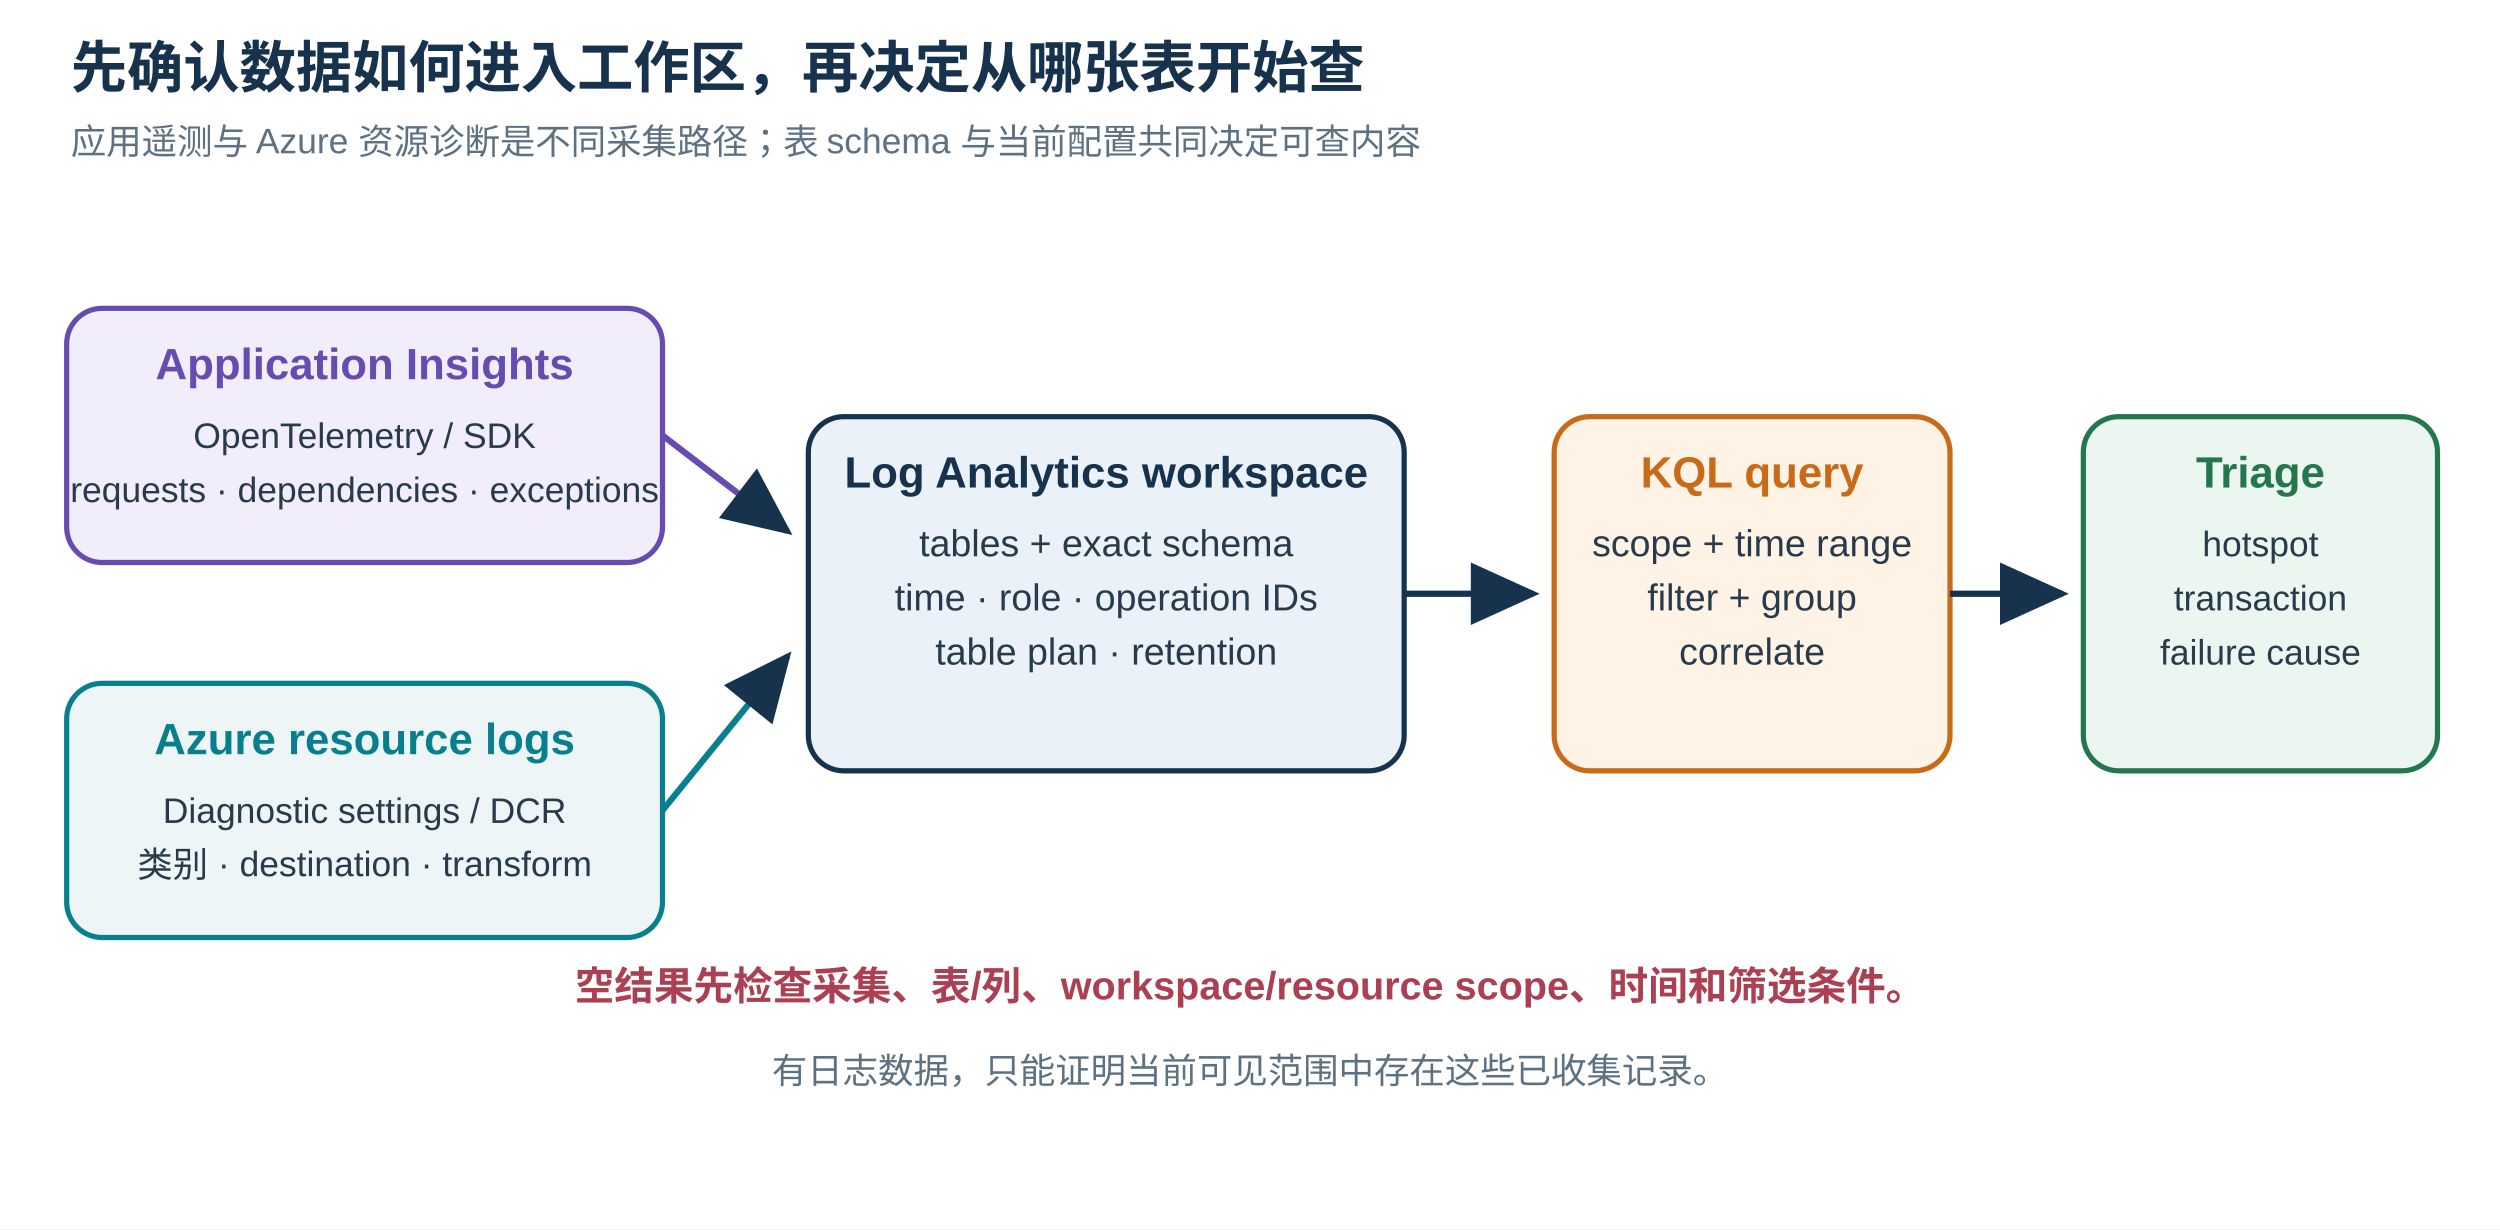
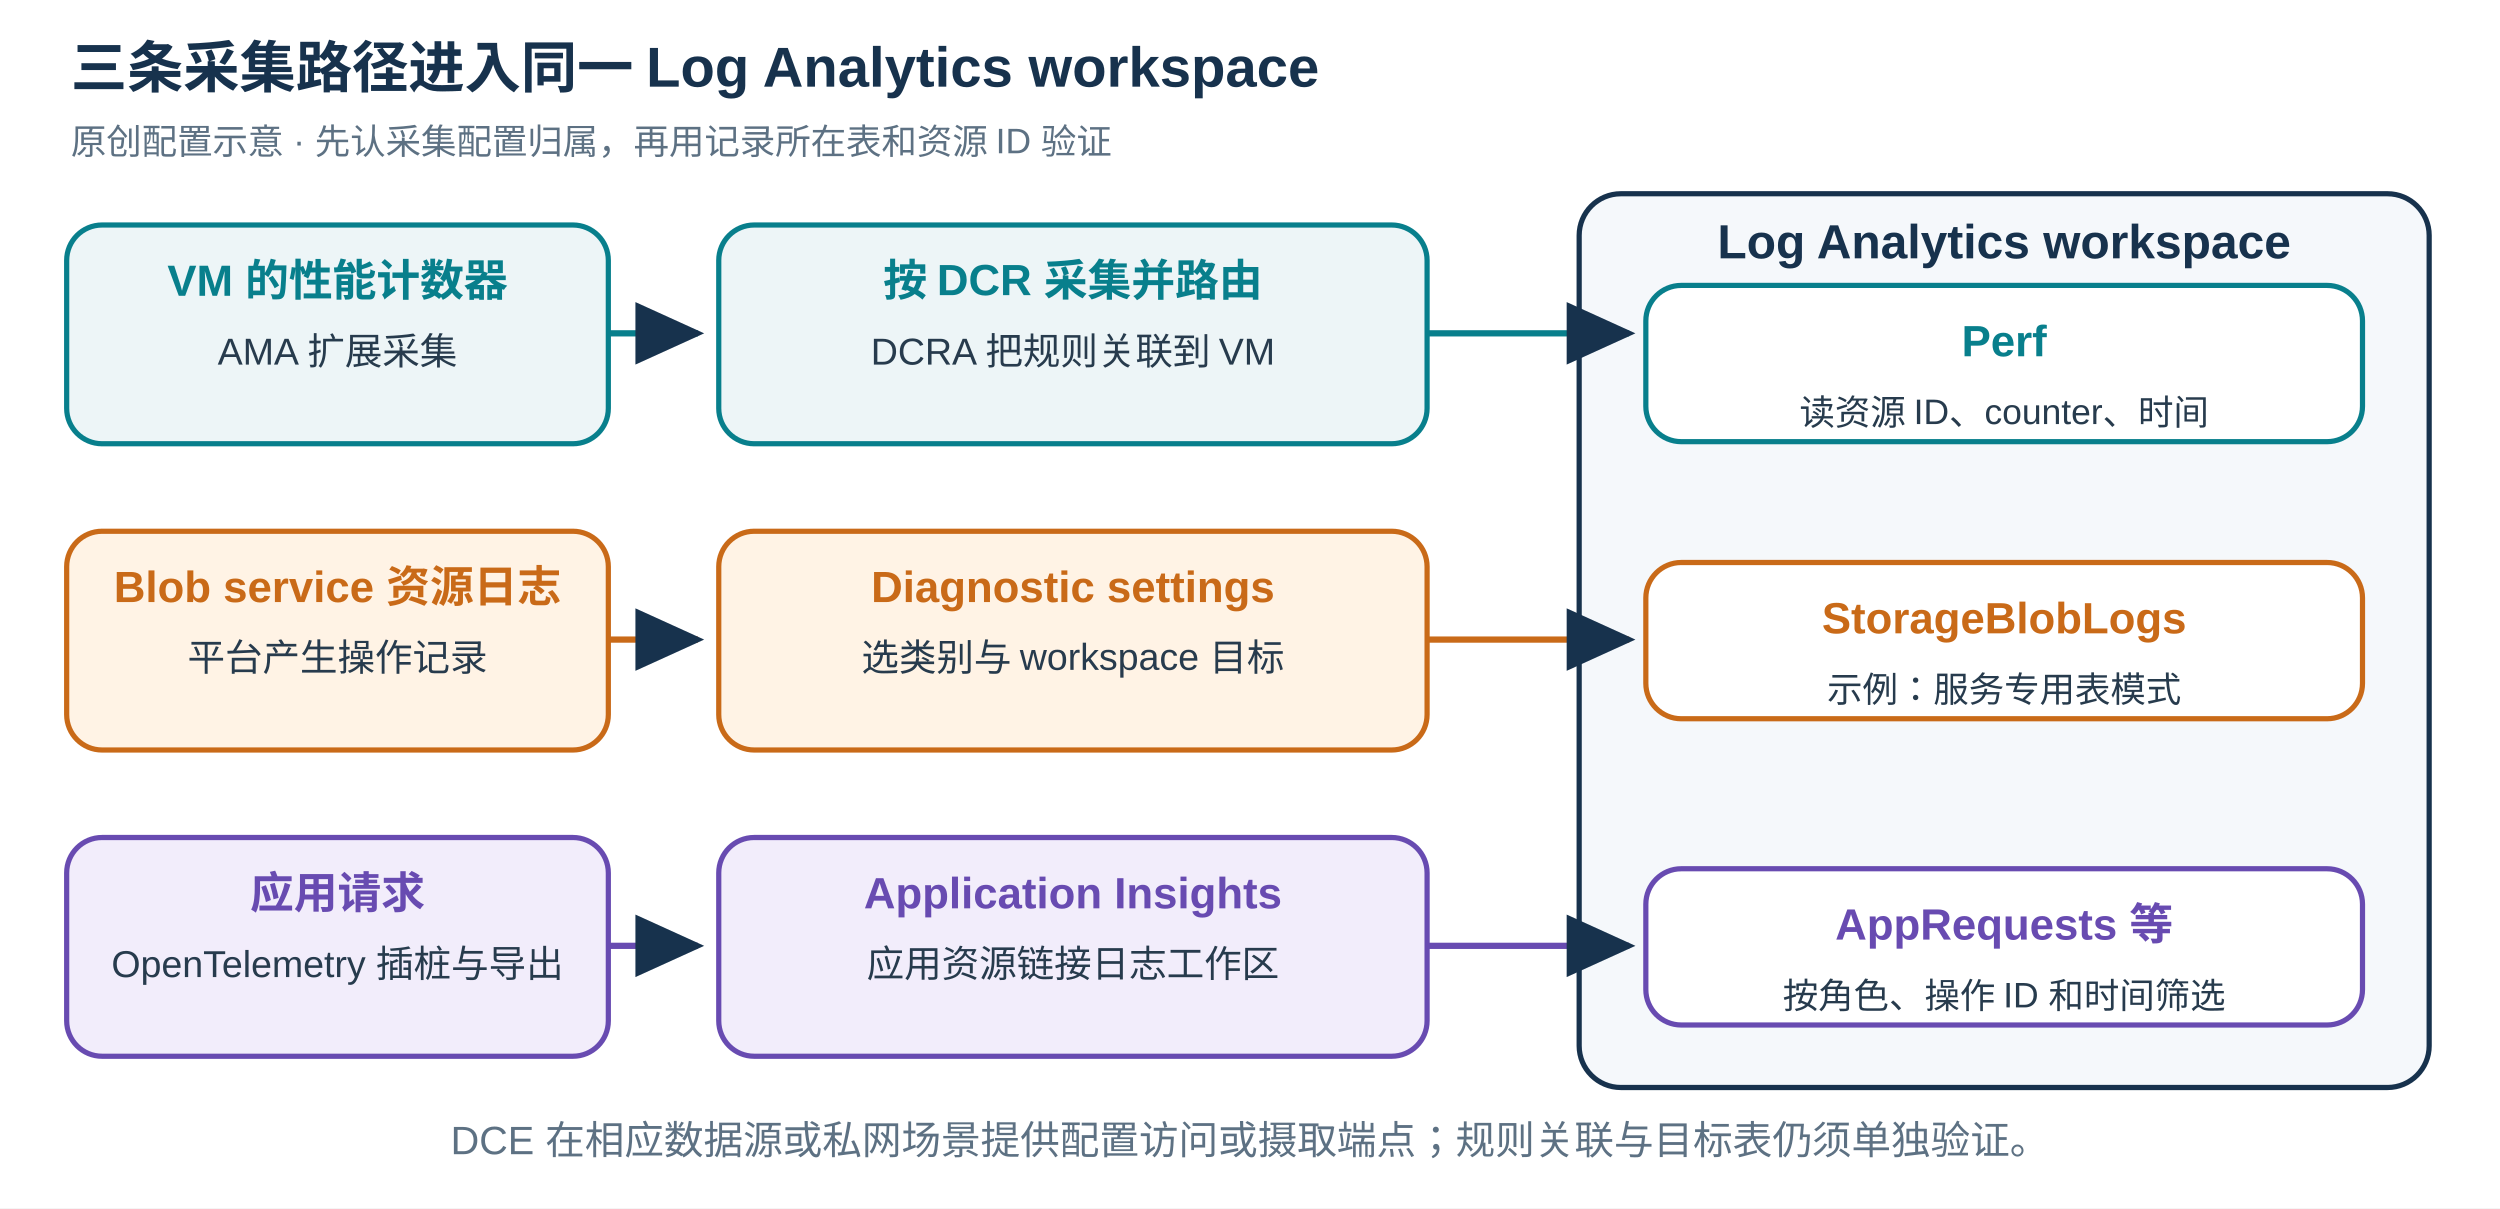
- <svg xmlns="http://www.w3.org/2000/svg" width="1200" height="590" viewBox="0 0 1200 590">
+ <svg xmlns="http://www.w3.org/2000/svg" width="1200" height="580" viewBox="0 0 1200 580">
  <defs>
    <marker id="arrow" markerWidth="12" markerHeight="12" refX="10" refY="5" orient="auto">
      <path d="M0,0 L0,10 L11,5 z" fill="#17324d" />
    </marker>
  </defs>
  <rect width="100%" height="100%" fill="#ffffff" />
-   <text x="34" y="42" font-family="Aptos,Arial,sans-serif" font-size="27" font-weight="700" fill="#17324d" text-anchor="start">先确认数据如何进入工作区，再决定从哪张表开始查</text>
-   <text x="34" y="74" font-family="Aptos,Arial,sans-serif" font-size="17" font-weight="400" fill="#5d7183" text-anchor="start">应用遥测与 Azure 资源诊断是不同采集路径；表 schema 与当前配置共同决定可查内容</text>
-   <rect x="32" y="148" width="286" height="122" rx="17" fill="#f2edfb" stroke="#684bb1" stroke-width="2.5" />
-   <text x="175" y="182" font-family="Aptos,Arial,sans-serif" font-size="21" font-weight="700" fill="#684bb1" text-anchor="middle">Application Insights</text>
-   <text x="175" y="215" font-family="Aptos,Arial,sans-serif" font-size="17" font-weight="400" fill="#273b4d" text-anchor="middle">OpenTelemetry / SDK</text>
-   <text x="175" y="241" font-family="Aptos,Arial,sans-serif" font-size="17" font-weight="400" fill="#273b4d" text-anchor="middle">requests · dependencies · exceptions</text>
-   <rect x="32" y="328" width="286" height="122" rx="17" fill="#edf5f7" stroke="#087f8c" stroke-width="2.5" />
-   <text x="175" y="362" font-family="Aptos,Arial,sans-serif" font-size="21" font-weight="700" fill="#087f8c" text-anchor="middle">Azure resource logs</text>
-   <text x="175" y="395" font-family="Aptos,Arial,sans-serif" font-size="17" font-weight="400" fill="#273b4d" text-anchor="middle">Diagnostic settings / DCR</text>
-   <text x="175" y="421" font-family="Aptos,Arial,sans-serif" font-size="17" font-weight="400" fill="#273b4d" text-anchor="middle">类别 · destination · transform</text>
-   <rect x="388" y="200" width="286" height="170" rx="17" fill="#eaf1f8" stroke="#17324d" stroke-width="2.5" />
-   <text x="531" y="234" font-family="Aptos,Arial,sans-serif" font-size="21" font-weight="700" fill="#17324d" text-anchor="middle">Log Analytics workspace</text>
-   <text x="531" y="267" font-family="Aptos,Arial,sans-serif" font-size="18" font-weight="400" fill="#273b4d" text-anchor="middle">tables + exact schema</text>
-   <text x="531" y="293" font-family="Aptos,Arial,sans-serif" font-size="18" font-weight="400" fill="#273b4d" text-anchor="middle">time · role · operation IDs</text>
-   <text x="531" y="319" font-family="Aptos,Arial,sans-serif" font-size="18" font-weight="400" fill="#273b4d" text-anchor="middle">table plan · retention</text>
-   <rect x="746" y="200" width="190" height="170" rx="17" fill="#fff3e5" stroke="#c96a18" stroke-width="2.5" />
-   <text x="841" y="234" font-family="Aptos,Arial,sans-serif" font-size="21" font-weight="700" fill="#c96a18" text-anchor="middle">KQL query</text>
-   <text x="841" y="267" font-family="Aptos,Arial,sans-serif" font-size="18" font-weight="400" fill="#273b4d" text-anchor="middle">scope + time range</text>
-   <text x="841" y="293" font-family="Aptos,Arial,sans-serif" font-size="18" font-weight="400" fill="#273b4d" text-anchor="middle">filter + group</text>
-   <text x="841" y="319" font-family="Aptos,Arial,sans-serif" font-size="18" font-weight="400" fill="#273b4d" text-anchor="middle">correlate</text>
-   <rect x="1000" y="200" width="170" height="170" rx="17" fill="#eaf6ef" stroke="#23764d" stroke-width="2.5" />
-   <text x="1085" y="234" font-family="Aptos,Arial,sans-serif" font-size="21" font-weight="700" fill="#23764d" text-anchor="middle">Triage</text>
-   <text x="1085" y="267" font-family="Aptos,Arial,sans-serif" font-size="17" font-weight="400" fill="#273b4d" text-anchor="middle">hotspot</text>
-   <text x="1085" y="293" font-family="Aptos,Arial,sans-serif" font-size="17" font-weight="400" fill="#273b4d" text-anchor="middle">transaction</text>
-   <text x="1085" y="319" font-family="Aptos,Arial,sans-serif" font-size="17" font-weight="400" fill="#273b4d" text-anchor="middle">failure cause</text>
-   <path d="M318,209 L378,255" fill="none" stroke="#684bb1" stroke-width="3" marker-end="url(#arrow)" />
-   <path d="M318,389 L378,315" fill="none" stroke="#087f8c" stroke-width="3" marker-end="url(#arrow)" />
-   <path d="M674,285 L736,285" fill="none" stroke="#17324d" stroke-width="3" marker-end="url(#arrow)" />
-   <path d="M936,285 L990,285" fill="none" stroke="#17324d" stroke-width="3" marker-end="url(#arrow)" />
-   <text x="600" y="480" font-family="Aptos,Arial,sans-serif" font-size="19" font-weight="700" fill="#aa4052" text-anchor="middle">空结果先检查采集、表/列、workspace/resource scope、时间和筛选条件。</text>
-   <text x="600" y="520" font-family="Aptos,Arial,sans-serif" font-size="17" font-weight="400" fill="#5d7183" text-anchor="middle">有日志数据，只能证明当前可见范围中存在这些已收集记录。</text>
+   <text x="34" y="42" font-family="Aptos,Arial,sans-serif" font-size="27" font-weight="700" fill="#17324d" text-anchor="start">三条采集路径进入同一 Log Analytics workspace</text>
+   <text x="34" y="74" font-family="Aptos,Arial,sans-serif" font-size="17" font-weight="400" fill="#5d7183" text-anchor="start">原创配置示意 · 先认采集配置归属，再用记录所在表和资源 ID 验证</text>
+   <rect x="32" y="108" width="260" height="105" rx="17" fill="#edf5f7" stroke="#087f8c" stroke-width="2.5" />
+   <text x="162" y="142" font-family="Aptos,Arial,sans-serif" font-size="21" font-weight="700" fill="#087f8c" text-anchor="middle">VM 的性能计数器</text>
+   <text x="162" y="175" font-family="Aptos,Arial,sans-serif" font-size="18" font-weight="400" fill="#273b4d" text-anchor="middle">AMA 扩展采集</text>
+   <rect x="32" y="255" width="260" height="105" rx="17" fill="#fff3e5" stroke="#c96a18" stroke-width="2.5" />
+   <text x="162" y="289" font-family="Aptos,Arial,sans-serif" font-size="21" font-weight="700" fill="#c96a18" text-anchor="middle">Blob service 资源日志</text>
+   <text x="162" y="322" font-family="Aptos,Arial,sans-serif" font-size="18" font-weight="400" fill="#273b4d" text-anchor="middle">平台产生操作记录</text>
+   <rect x="32" y="402" width="260" height="105" rx="17" fill="#f2edfb" stroke="#684bb1" stroke-width="2.5" />
+   <text x="162" y="436" font-family="Aptos,Arial,sans-serif" font-size="21" font-weight="700" fill="#684bb1" text-anchor="middle">应用请求</text>
+   <text x="162" y="469" font-family="Aptos,Arial,sans-serif" font-size="18" font-weight="400" fill="#273b4d" text-anchor="middle">OpenTelemetry 插桩与导出</text>
+   <rect x="345" y="108" width="340" height="105" rx="17" fill="#edf5f7" stroke="#087f8c" stroke-width="2.5" />
+   <text x="515" y="142" font-family="Aptos,Arial,sans-serif" font-size="21" font-weight="700" fill="#087f8c" text-anchor="middle">按 DCR 采集并路由</text>
+   <text x="515" y="175" font-family="Aptos,Arial,sans-serif" font-size="18" font-weight="400" fill="#273b4d" text-anchor="middle">DCRA 把规则关联到 VM</text>
+   <rect x="345" y="255" width="340" height="105" rx="17" fill="#fff3e5" stroke="#c96a18" stroke-width="2.5" />
+   <text x="515" y="289" font-family="Aptos,Arial,sans-serif" font-size="21" font-weight="700" fill="#c96a18" text-anchor="middle">Diagnostic settings</text>
+   <text x="515" y="322" font-family="Aptos,Arial,sans-serif" font-size="18" font-weight="400" fill="#273b4d" text-anchor="middle">选类别与 workspace 目标</text>
+   <rect x="345" y="402" width="340" height="105" rx="17" fill="#f2edfb" stroke="#684bb1" stroke-width="2.5" />
+   <text x="515" y="436" font-family="Aptos,Arial,sans-serif" font-size="21" font-weight="700" fill="#684bb1" text-anchor="middle">Application Insights</text>
+   <text x="515" y="469" font-family="Aptos,Arial,sans-serif" font-size="18" font-weight="400" fill="#273b4d" text-anchor="middle">应用资源链接日志工作区</text>
+   <rect x="758" y="93" width="408" height="429" rx="20" fill="#f5f8fb" stroke="#17324d" stroke-width="2.5" />
+   <text x="962" y="124" font-family="Aptos,Arial,sans-serif" font-size="23" font-weight="700" fill="#17324d" text-anchor="middle">Log Analytics workspace</text>
+   <rect x="790" y="137" width="344" height="75" rx="17" fill="#ffffff" stroke="#087f8c" stroke-width="2.5" />
+   <text x="962" y="171" font-family="Aptos,Arial,sans-serif" font-size="21" font-weight="700" fill="#087f8c" text-anchor="middle">Perf</text>
+   <text x="962" y="204" font-family="Aptos,Arial,sans-serif" font-size="17" font-weight="400" fill="#273b4d" text-anchor="middle">读资源 ID、counter、时间</text>
+   <rect x="790" y="270" width="344" height="75" rx="17" fill="#ffffff" stroke="#c96a18" stroke-width="2.5" />
+   <text x="962" y="304" font-family="Aptos,Arial,sans-serif" font-size="21" font-weight="700" fill="#c96a18" text-anchor="middle">StorageBlobLogs</text>
+   <text x="962" y="337" font-family="Aptos,Arial,sans-serif" font-size="17" font-weight="400" fill="#273b4d" text-anchor="middle">示例：服务专用表模式</text>
+   <rect x="790" y="417" width="344" height="75" rx="17" fill="#ffffff" stroke="#684bb1" stroke-width="2.5" />
+   <text x="962" y="451" font-family="Aptos,Arial,sans-serif" font-size="21" font-weight="700" fill="#684bb1" text-anchor="middle">AppRequests 等</text>
+   <text x="962" y="484" font-family="Aptos,Arial,sans-serif" font-size="17" font-weight="400" fill="#273b4d" text-anchor="middle">按角色、操作 ID 和时间筛选</text>
+   <path d="M292,160 L335,160" fill="none" stroke="#087f8c" stroke-width="3" marker-end="url(#arrow)" />
+   <path d="M685,160 L782,160" fill="none" stroke="#087f8c" stroke-width="3" marker-end="url(#arrow)" />
+   <path d="M292,307 L335,307" fill="none" stroke="#c96a18" stroke-width="3" marker-end="url(#arrow)" />
+   <path d="M685,307 L782,307" fill="none" stroke="#c96a18" stroke-width="3" marker-end="url(#arrow)" />
+   <path d="M292,454 L335,454" fill="none" stroke="#684bb1" stroke-width="3" marker-end="url(#arrow)" />
+   <path d="M685,454 L782,454" fill="none" stroke="#684bb1" stroke-width="3" marker-end="url(#arrow)" />
+   <text x="600" y="554" font-family="Aptos,Arial,sans-serif" font-size="19" font-weight="400" fill="#5d7183" text-anchor="middle">DCE 在相应数据源或私网场景提供配置访问或摄取端点；规则关联与目标表仍须单独验证。</text>
</svg>
